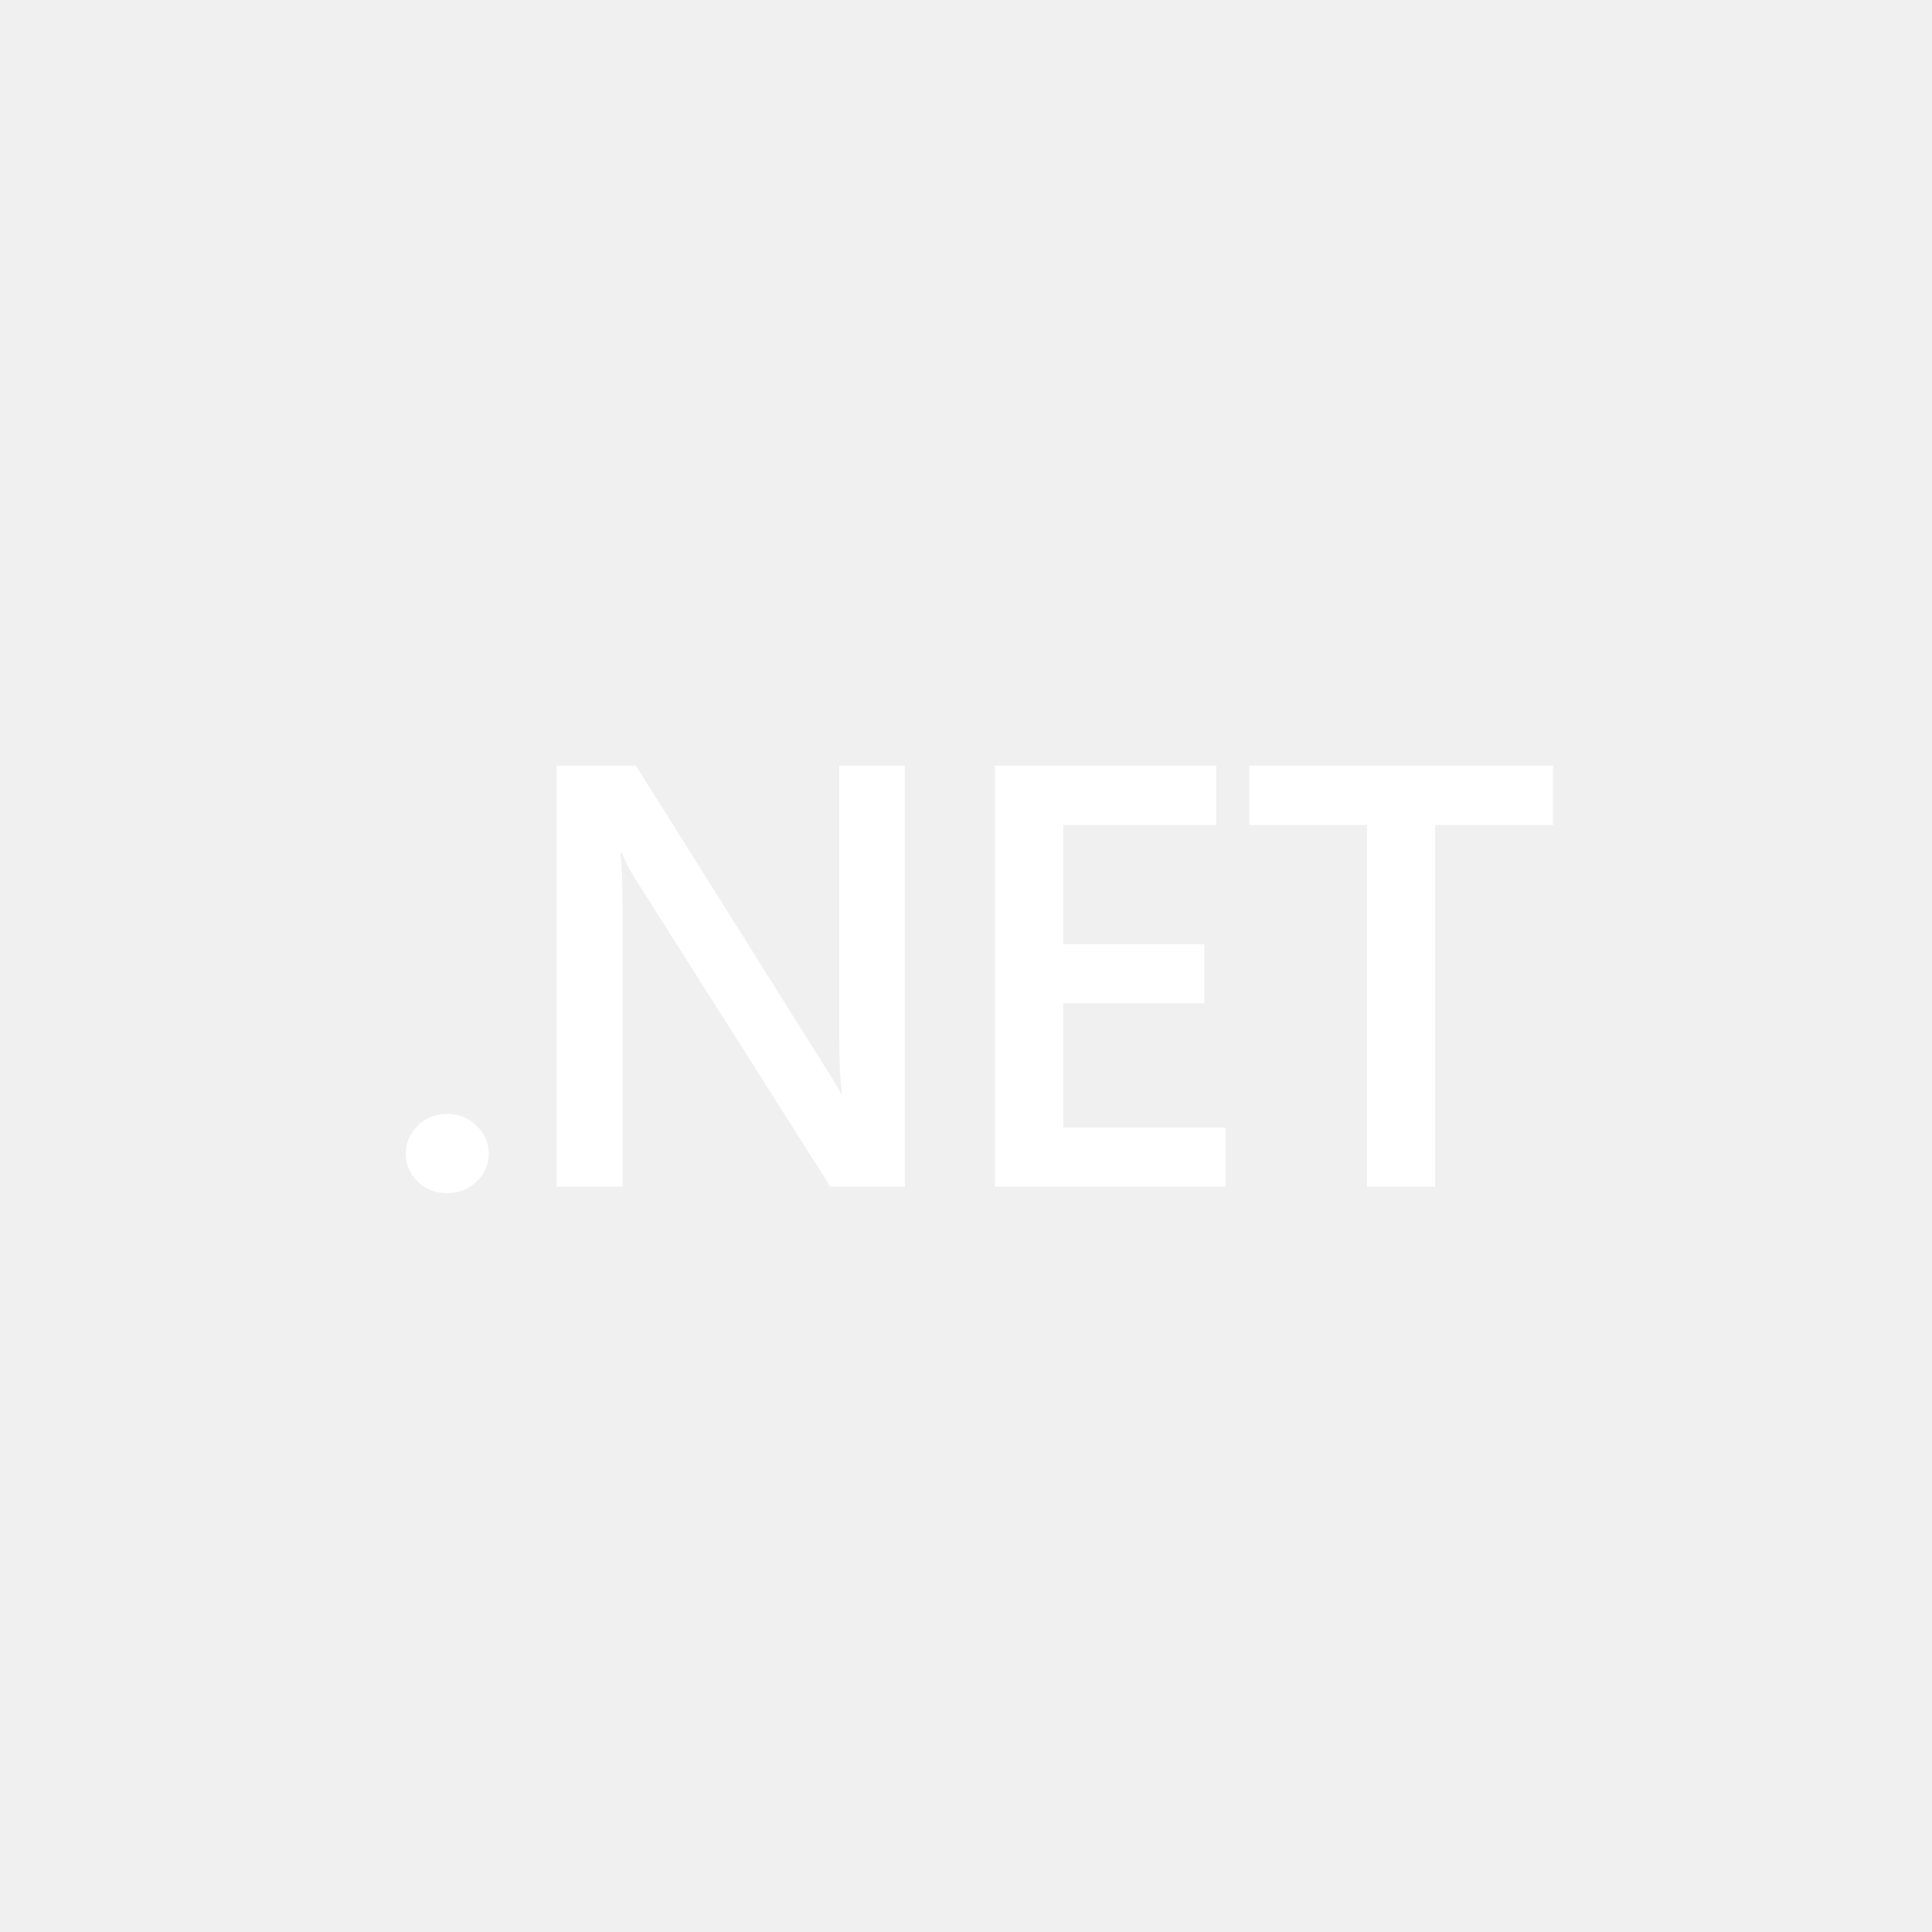
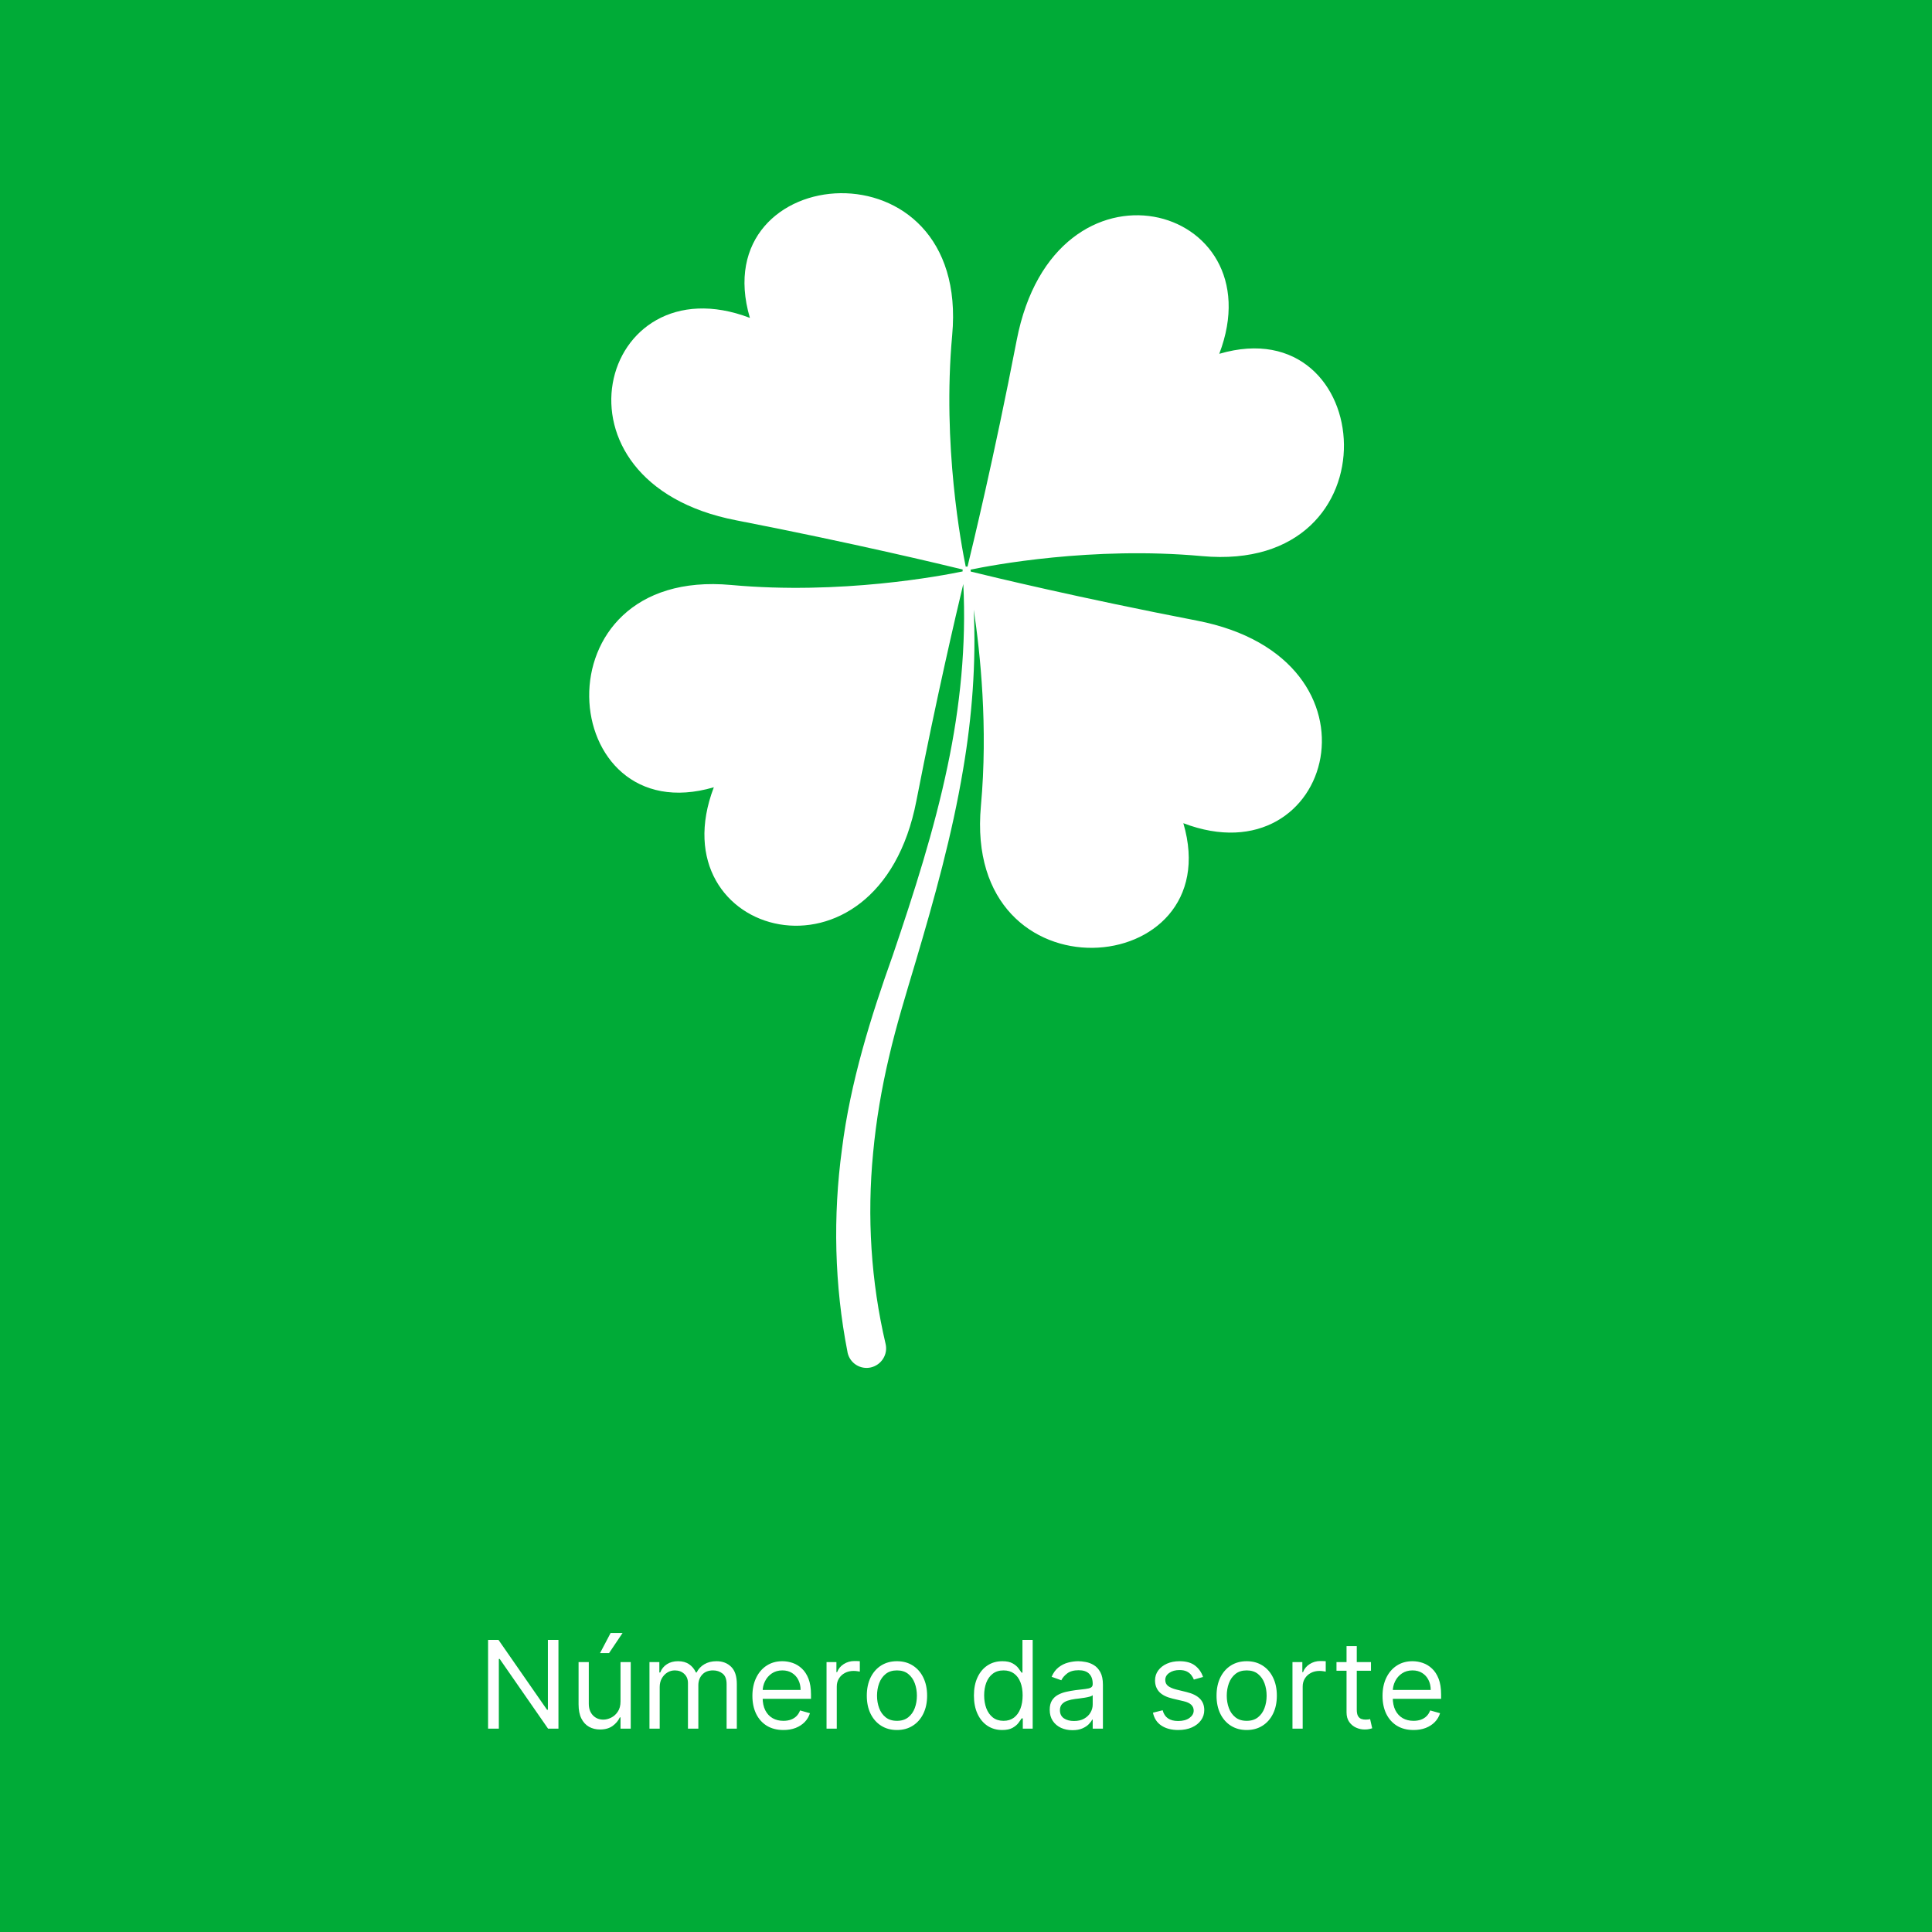
- <svg xmlns="http://www.w3.org/2000/svg" width="456" height="456" viewBox="0 0 456 456" version="1.1" xml:space="preserve" style="fill-rule:evenodd;clip-rule:evenodd;stroke-linejoin:round;stroke-miterlimit:2;">
-   <path d="m 105.5,281.609 c -2.703,0 -5.001,-0.9 -6.893,-2.702 -1.892,-1.848 -2.838,-4.042 -2.838,-6.582 0,-2.587 0.946,-4.804 2.838,-6.652 1.892,-1.848 4.19,-2.772 6.893,-2.772 2.748,0 5.068,0.924 6.96,2.772 1.937,1.848 2.906,4.064 2.906,6.652 0,2.54 -0.968,4.734 -2.906,6.582 -1.892,1.802 -4.212,2.702 -6.96,2.702 z" style="fill:#ffffff;fill-rule:nonzero;stroke-width:0.838" />
-   <path d="M 213.561,280.084 H 195.99 L 149.7,207.054 c -1.171,-1.848 -2.14,-3.765 -2.906,-5.751 h -0.406 c 0.361,2.125 0.541,6.675 0.541,13.65 v 65.132 h -15.543 v -99.36 h 18.719 l 44.737,71.298 c 1.892,2.957 3.109,4.989 3.649,6.098 h 0.27 c -0.45,-2.632 -0.676,-7.09 -0.676,-13.373 v -64.023 h 15.476 z" style="fill:#ffffff;fill-rule:nonzero;stroke-width:0.838" />
-   <path d="m 289.251,280.084 h -54.401 v -99.36 h 52.238 v 13.997 h -36.154 v 28.131 h 33.316 v 13.927 h -33.316 v 29.378 h 38.316 z" style="fill:#ffffff;fill-rule:nonzero;stroke-width:0.838" />
-   <path d="M 366.565,194.721 H 338.722 v 85.363 h -16.084 v -85.363 h -27.775 v -13.997 h 71.701 z" style="fill:#ffffff;fill-rule:nonzero;stroke-width:0.838" />
+ <svg xmlns="http://www.w3.org/2000/svg" width="190" height="190" viewBox="0 0 190 190" fill="none">
+   <rect width="190" height="190" fill="#00AB37" />
+   <path d="M54.92 161.273V170H53.898L49.142 163.148H49.057V170H48V161.273H49.023L53.795 168.142H53.881V161.273H54.92ZM61.024 167.324V163.455H62.029V170H61.024V168.892H60.956C60.802 169.224 60.564 169.507 60.24 169.74C59.916 169.97 59.507 170.085 59.012 170.085C58.603 170.085 58.24 169.996 57.922 169.817C57.603 169.635 57.353 169.362 57.172 168.999C56.99 168.632 56.899 168.17 56.899 167.614V163.455H57.904V167.545C57.904 168.023 58.038 168.403 58.305 168.688C58.575 168.972 58.919 169.114 59.336 169.114C59.586 169.114 59.841 169.05 60.099 168.922C60.361 168.794 60.579 168.598 60.755 168.334C60.934 168.07 61.024 167.733 61.024 167.324ZM59.012 162.568L60.052 160.591H61.228L59.899 162.568H59.012ZM63.871 170V163.455H64.843V164.477H64.928C65.065 164.128 65.285 163.857 65.589 163.663C65.893 163.467 66.258 163.369 66.684 163.369C67.116 163.369 67.475 163.467 67.762 163.663C68.052 163.857 68.278 164.128 68.44 164.477H68.508C68.675 164.139 68.927 163.871 69.262 163.672C69.597 163.47 69.999 163.369 70.468 163.369C71.053 163.369 71.532 163.553 71.904 163.919C72.276 164.283 72.462 164.849 72.462 165.619V170H71.457V165.619C71.457 165.136 71.325 164.791 71.06 164.584C70.796 164.376 70.485 164.273 70.127 164.273C69.667 164.273 69.31 164.412 69.058 164.69C68.805 164.966 68.678 165.315 68.678 165.739V170H67.656V165.517C67.656 165.145 67.535 164.845 67.293 164.618C67.052 164.388 66.741 164.273 66.36 164.273C66.099 164.273 65.854 164.342 65.627 164.482C65.403 164.621 65.221 164.814 65.082 165.061C64.945 165.305 64.877 165.588 64.877 165.909V170H63.871ZM77.046 170.136C76.415 170.136 75.871 169.997 75.413 169.719C74.959 169.438 74.608 169.045 74.361 168.543C74.117 168.037 73.994 167.449 73.994 166.778C73.994 166.108 74.117 165.517 74.361 165.006C74.608 164.491 74.952 164.091 75.392 163.804C75.835 163.514 76.352 163.369 76.943 163.369C77.284 163.369 77.621 163.426 77.953 163.54C78.285 163.653 78.588 163.838 78.861 164.094C79.133 164.347 79.351 164.682 79.513 165.099C79.675 165.517 79.756 166.031 79.756 166.642V167.068H74.71V166.199H78.733C78.733 165.83 78.659 165.5 78.511 165.21C78.367 164.92 78.159 164.692 77.889 164.524C77.622 164.357 77.307 164.273 76.943 164.273C76.543 164.273 76.196 164.372 75.903 164.571C75.614 164.767 75.391 165.023 75.234 165.338C75.078 165.653 75 165.991 75 166.352V166.932C75 167.426 75.085 167.845 75.256 168.189C75.429 168.53 75.669 168.79 75.976 168.969C76.283 169.145 76.639 169.233 77.046 169.233C77.31 169.233 77.548 169.196 77.761 169.122C77.977 169.045 78.163 168.932 78.32 168.781C78.476 168.628 78.597 168.437 78.682 168.21L79.653 168.483C79.551 168.812 79.379 169.102 79.138 169.352C78.896 169.599 78.598 169.793 78.243 169.932C77.888 170.068 77.489 170.136 77.046 170.136ZM81.285 170V163.455H82.257V164.443H82.325C82.445 164.119 82.66 163.857 82.973 163.655C83.285 163.453 83.638 163.352 84.03 163.352C84.104 163.352 84.196 163.354 84.307 163.357C84.418 163.359 84.501 163.364 84.558 163.369V164.392C84.524 164.384 84.446 164.371 84.324 164.354C84.205 164.334 84.078 164.324 83.945 164.324C83.626 164.324 83.342 164.391 83.092 164.524C82.845 164.655 82.649 164.837 82.504 165.07C82.362 165.3 82.291 165.562 82.291 165.858V170H81.285ZM88.21 170.136C87.619 170.136 87.101 169.996 86.655 169.714C86.212 169.433 85.865 169.04 85.615 168.534C85.368 168.028 85.244 167.437 85.244 166.761C85.244 166.08 85.368 165.484 85.615 164.976C85.865 164.467 86.212 164.072 86.655 163.791C87.101 163.51 87.619 163.369 88.21 163.369C88.801 163.369 89.318 163.51 89.761 163.791C90.207 164.072 90.554 164.467 90.801 164.976C91.051 165.484 91.176 166.08 91.176 166.761C91.176 167.437 91.051 168.028 90.801 168.534C90.554 169.04 90.207 169.433 89.761 169.714C89.318 169.996 88.801 170.136 88.21 170.136ZM88.21 169.233C88.659 169.233 89.028 169.118 89.318 168.888C89.608 168.658 89.823 168.355 89.962 167.98C90.101 167.605 90.171 167.199 90.171 166.761C90.171 166.324 90.101 165.916 89.962 165.538C89.823 165.161 89.608 164.855 89.318 164.622C89.028 164.389 88.659 164.273 88.21 164.273C87.761 164.273 87.392 164.389 87.102 164.622C86.812 164.855 86.598 165.161 86.459 165.538C86.32 165.916 86.25 166.324 86.25 166.761C86.25 167.199 86.32 167.605 86.459 167.98C86.598 168.355 86.812 168.658 87.102 168.888C87.392 169.118 87.761 169.233 88.21 169.233ZM98.558 170.136C98.012 170.136 97.531 169.999 97.113 169.723C96.696 169.445 96.369 169.053 96.133 168.547C95.897 168.038 95.779 167.438 95.779 166.744C95.779 166.057 95.897 165.46 96.133 164.955C96.369 164.449 96.697 164.058 97.118 163.783C97.538 163.507 98.024 163.369 98.575 163.369C99.001 163.369 99.338 163.44 99.585 163.582C99.835 163.722 100.025 163.881 100.156 164.06C100.289 164.236 100.393 164.381 100.467 164.494H100.552V161.273H101.558V170H100.586V168.994H100.467C100.393 169.114 100.288 169.264 100.152 169.446C100.015 169.625 99.821 169.786 99.568 169.928C99.315 170.067 98.978 170.136 98.558 170.136ZM98.694 169.233C99.098 169.233 99.439 169.128 99.717 168.918C99.995 168.705 100.207 168.411 100.352 168.036C100.497 167.658 100.569 167.222 100.569 166.727C100.569 166.239 100.498 165.811 100.356 165.445C100.214 165.075 100.004 164.788 99.725 164.584C99.447 164.376 99.103 164.273 98.694 164.273C98.268 164.273 97.913 164.382 97.629 164.601C97.348 164.817 97.136 165.111 96.994 165.483C96.855 165.852 96.785 166.267 96.785 166.727C96.785 167.193 96.856 167.616 96.998 167.997C97.143 168.375 97.356 168.676 97.637 168.901C97.921 169.122 98.274 169.233 98.694 169.233ZM105.466 170.153C105.051 170.153 104.674 170.075 104.336 169.919C103.998 169.76 103.73 169.531 103.531 169.233C103.332 168.932 103.233 168.568 103.233 168.142C103.233 167.767 103.307 167.463 103.454 167.23C103.602 166.994 103.799 166.81 104.047 166.676C104.294 166.543 104.566 166.443 104.865 166.378C105.166 166.31 105.468 166.256 105.772 166.216C106.17 166.165 106.492 166.126 106.74 166.101C106.99 166.072 107.171 166.026 107.285 165.96C107.401 165.895 107.46 165.781 107.46 165.619V165.585C107.46 165.165 107.345 164.838 107.115 164.605C106.887 164.372 106.542 164.256 106.079 164.256C105.599 164.256 105.223 164.361 104.95 164.571C104.677 164.781 104.486 165.006 104.375 165.244L103.42 164.903C103.591 164.506 103.818 164.196 104.102 163.974C104.389 163.75 104.701 163.594 105.039 163.506C105.38 163.415 105.716 163.369 106.045 163.369C106.255 163.369 106.497 163.395 106.769 163.446C107.045 163.494 107.311 163.595 107.566 163.749C107.825 163.902 108.039 164.134 108.21 164.443C108.38 164.753 108.465 165.168 108.465 165.688V170H107.46V169.114H107.409C107.34 169.256 107.227 169.408 107.068 169.57C106.909 169.732 106.697 169.869 106.433 169.983C106.168 170.097 105.846 170.153 105.466 170.153ZM105.619 169.25C106.017 169.25 106.352 169.172 106.624 169.016C106.9 168.859 107.107 168.658 107.247 168.411C107.389 168.163 107.46 167.903 107.46 167.631V166.71C107.417 166.761 107.323 166.808 107.178 166.851C107.036 166.891 106.872 166.926 106.684 166.957C106.499 166.986 106.319 167.011 106.143 167.034C105.97 167.054 105.829 167.071 105.721 167.085C105.46 167.119 105.216 167.175 104.988 167.251C104.764 167.325 104.582 167.437 104.443 167.588C104.307 167.736 104.238 167.937 104.238 168.193C104.238 168.543 104.368 168.807 104.626 168.986C104.887 169.162 105.218 169.25 105.619 169.25ZM118.312 164.92L117.409 165.176C117.352 165.026 117.268 164.879 117.157 164.737C117.05 164.592 116.902 164.473 116.714 164.379C116.527 164.286 116.287 164.239 115.994 164.239C115.594 164.239 115.26 164.331 114.993 164.516C114.729 164.697 114.596 164.929 114.596 165.21C114.596 165.46 114.687 165.658 114.869 165.803C115.051 165.947 115.335 166.068 115.721 166.165L116.693 166.403C117.278 166.545 117.714 166.763 118.001 167.055C118.288 167.345 118.432 167.719 118.432 168.176C118.432 168.551 118.324 168.886 118.108 169.182C117.895 169.477 117.596 169.71 117.213 169.881C116.829 170.051 116.383 170.136 115.875 170.136C115.207 170.136 114.655 169.991 114.217 169.702C113.78 169.412 113.503 168.989 113.386 168.432L114.341 168.193C114.432 168.545 114.604 168.81 114.856 168.986C115.112 169.162 115.446 169.25 115.858 169.25C116.327 169.25 116.699 169.151 116.974 168.952C117.253 168.75 117.392 168.509 117.392 168.227C117.392 168 117.312 167.81 117.153 167.656C116.994 167.5 116.75 167.384 116.42 167.307L115.329 167.051C114.73 166.909 114.29 166.689 114.008 166.391C113.73 166.089 113.591 165.713 113.591 165.261C113.591 164.892 113.694 164.565 113.902 164.281C114.112 163.997 114.398 163.774 114.758 163.612C115.122 163.45 115.534 163.369 115.994 163.369C116.642 163.369 117.15 163.511 117.52 163.795C117.892 164.08 118.156 164.455 118.312 164.92ZM122.605 170.136C122.014 170.136 121.495 169.996 121.049 169.714C120.606 169.433 120.259 169.04 120.009 168.534C119.762 168.028 119.639 167.437 119.639 166.761C119.639 166.08 119.762 165.484 120.009 164.976C120.259 164.467 120.606 164.072 121.049 163.791C121.495 163.51 122.014 163.369 122.605 163.369C123.195 163.369 123.713 163.51 124.156 163.791C124.602 164.072 124.948 164.467 125.195 164.976C125.445 165.484 125.57 166.08 125.57 166.761C125.57 167.437 125.445 168.028 125.195 168.534C124.948 169.04 124.602 169.433 124.156 169.714C123.713 169.996 123.195 170.136 122.605 170.136ZM122.605 169.233C123.053 169.233 123.423 169.118 123.713 168.888C124.002 168.658 124.217 168.355 124.356 167.98C124.495 167.605 124.565 167.199 124.565 166.761C124.565 166.324 124.495 165.916 124.356 165.538C124.217 165.161 124.002 164.855 123.713 164.622C123.423 164.389 123.053 164.273 122.605 164.273C122.156 164.273 121.786 164.389 121.497 164.622C121.207 164.855 120.992 165.161 120.853 165.538C120.714 165.916 120.644 166.324 120.644 166.761C120.644 167.199 120.714 167.605 120.853 167.98C120.992 168.355 121.207 168.658 121.497 168.888C121.786 169.118 122.156 169.233 122.605 169.233ZM127.106 170V163.455H128.077V164.443H128.145C128.265 164.119 128.481 163.857 128.793 163.655C129.106 163.453 129.458 163.352 129.85 163.352C129.924 163.352 130.016 163.354 130.127 163.357C130.238 163.359 130.322 163.364 130.378 163.369V164.392C130.344 164.384 130.266 164.371 130.144 164.354C130.025 164.334 129.898 164.324 129.765 164.324C129.447 164.324 129.162 164.391 128.912 164.524C128.665 164.655 128.469 164.837 128.324 165.07C128.182 165.3 128.111 165.562 128.111 165.858V170H127.106ZM134.827 163.455V164.307H131.435V163.455H134.827ZM132.424 161.886H133.43V168.125C133.43 168.409 133.471 168.622 133.553 168.764C133.638 168.903 133.746 168.997 133.877 169.045C134.01 169.091 134.151 169.114 134.299 169.114C134.41 169.114 134.501 169.108 134.572 169.097C134.643 169.082 134.699 169.071 134.742 169.062L134.947 169.966C134.878 169.991 134.783 170.017 134.661 170.043C134.539 170.071 134.384 170.085 134.197 170.085C133.912 170.085 133.634 170.024 133.361 169.902C133.091 169.78 132.867 169.594 132.688 169.344C132.512 169.094 132.424 168.778 132.424 168.398V161.886ZM139.014 170.136C138.383 170.136 137.839 169.997 137.382 169.719C136.927 169.438 136.577 169.045 136.329 168.543C136.085 168.037 135.963 167.449 135.963 166.778C135.963 166.108 136.085 165.517 136.329 165.006C136.577 164.491 136.92 164.091 137.361 163.804C137.804 163.514 138.321 163.369 138.912 163.369C139.253 163.369 139.589 163.426 139.922 163.54C140.254 163.653 140.557 163.838 140.829 164.094C141.102 164.347 141.319 164.682 141.481 165.099C141.643 165.517 141.724 166.031 141.724 166.642V167.068H136.679V166.199H140.702C140.702 165.83 140.628 165.5 140.48 165.21C140.335 164.92 140.128 164.692 139.858 164.524C139.591 164.357 139.275 164.273 138.912 164.273C138.511 164.273 138.165 164.372 137.872 164.571C137.582 164.767 137.359 165.023 137.203 165.338C137.047 165.653 136.969 165.991 136.969 166.352V166.932C136.969 167.426 137.054 167.845 137.224 168.189C137.398 168.53 137.638 168.79 137.944 168.969C138.251 169.145 138.608 169.233 139.014 169.233C139.278 169.233 139.517 169.196 139.73 169.122C139.946 169.045 140.132 168.932 140.288 168.781C140.444 168.628 140.565 168.437 140.65 168.21L141.622 168.483C141.52 168.812 141.348 169.102 141.106 169.352C140.865 169.599 140.567 169.793 140.211 169.932C139.856 170.068 139.457 170.136 139.014 170.136Z" fill="white" />
+   <path fill-rule="evenodd" clip-rule="evenodd" d="M117.72 61.036C106.2 58.809 97.401 56.689 95.467 56.209L95.454 56.062L95.441 56.023C97.467 55.596 107.414 53.703 118.2 54.689C137.667 56.476 135.414 30.236 119.907 34.796C125.547 20.009 103.734 14.076 99.987 33.449C97.747 45.049 95.601 53.876 95.147 55.729C95.107 55.716 95.067 55.716 95.027 55.716L94.974 55.729C94.561 53.716 92.654 43.769 93.641 32.969C95.427 13.502 69.187 15.756 73.747 31.262C58.947 25.622 53.027 47.422 72.401 51.169C83.987 53.422 92.814 55.556 94.681 56.009C94.667 56.049 94.654 56.102 94.667 56.142V56.196C92.614 56.623 82.681 58.516 71.907 57.529C52.454 55.742 54.694 81.982 70.201 77.422C64.561 92.209 86.374 98.129 90.121 78.756C92.107 68.556 94.001 60.489 94.734 57.436C95.041 63.449 94.427 69.476 93.187 75.342C91.867 81.649 89.881 87.809 87.801 93.942C85.627 100.036 83.627 106.423 82.801 113.009C81.907 119.596 82.054 126.382 83.347 132.969V132.982L83.361 133.049C83.601 134.076 84.627 134.716 85.654 134.476C86.694 134.223 87.334 133.196 87.094 132.169C85.654 126.036 85.254 119.676 85.867 113.369C86.161 110.209 86.694 107.063 87.427 103.956C88.147 100.836 89.094 97.782 90.027 94.649C91.881 88.409 93.641 82.103 94.721 75.636C95.601 70.463 96.001 65.196 95.761 59.956C96.401 64.222 97.174 71.516 96.467 79.249C94.681 98.702 120.934 96.463 116.374 80.956C131.16 86.596 137.094 64.782 117.72 61.036Z" fill="white" />
</svg>
